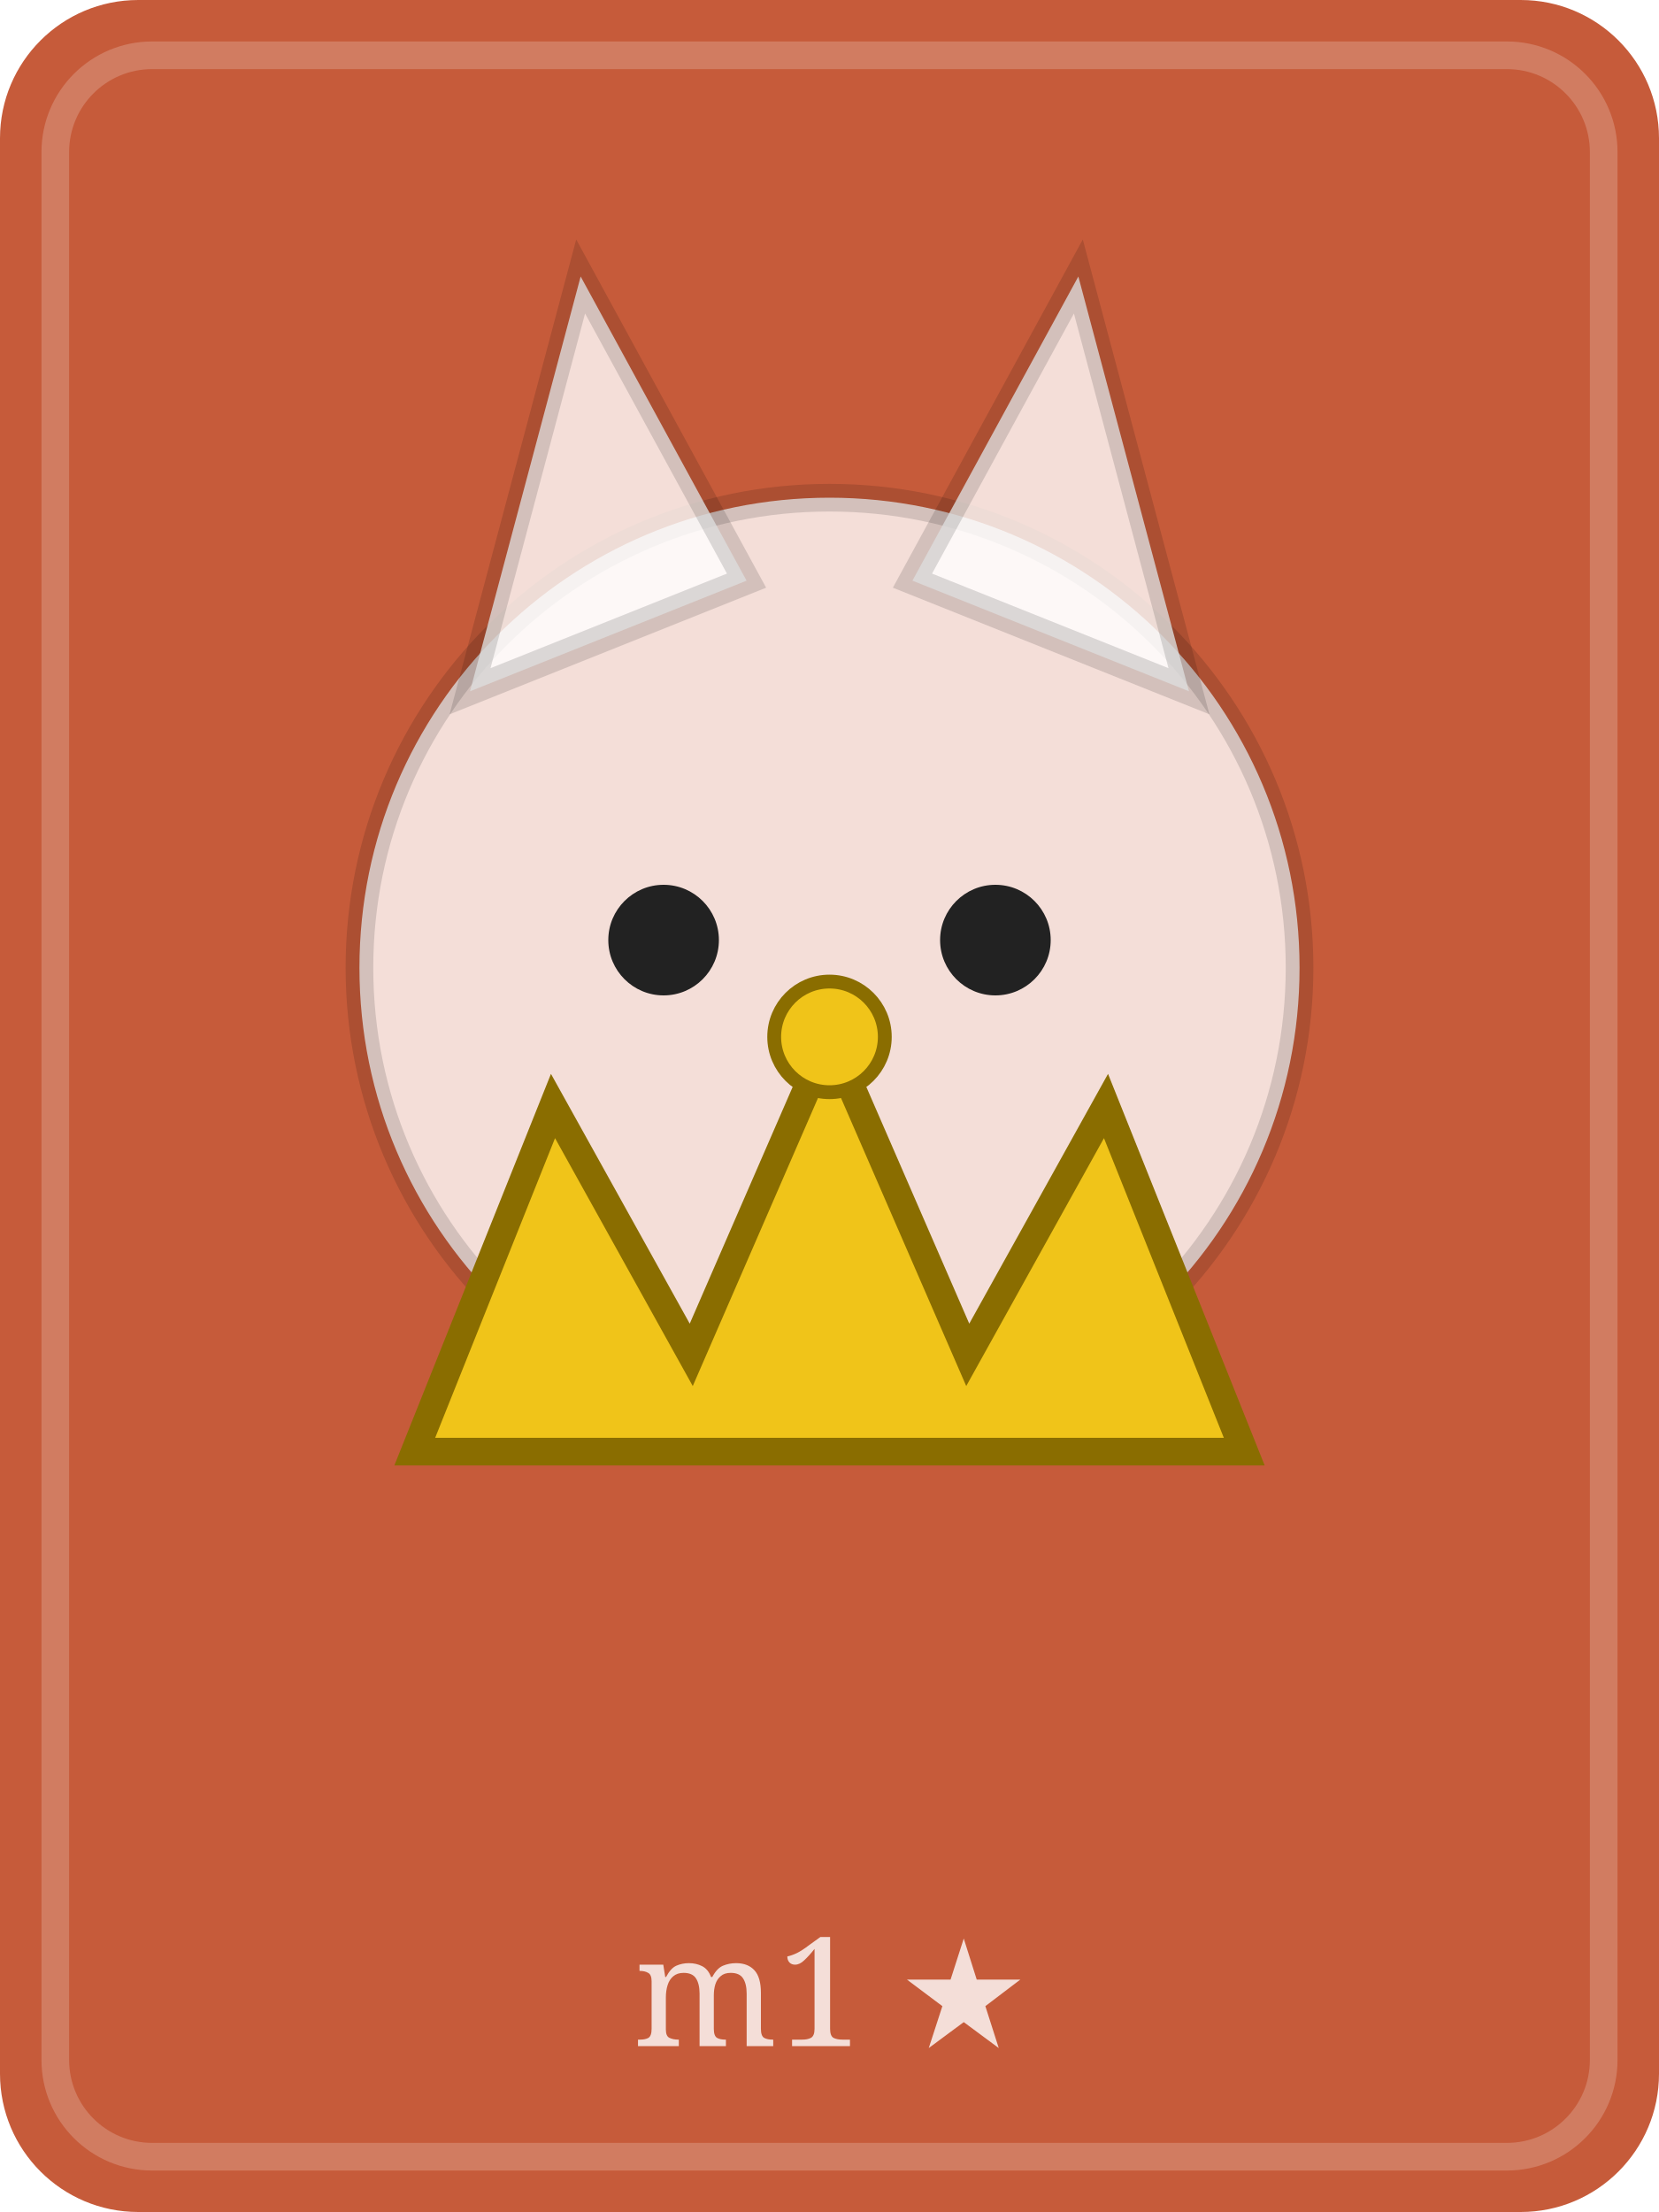
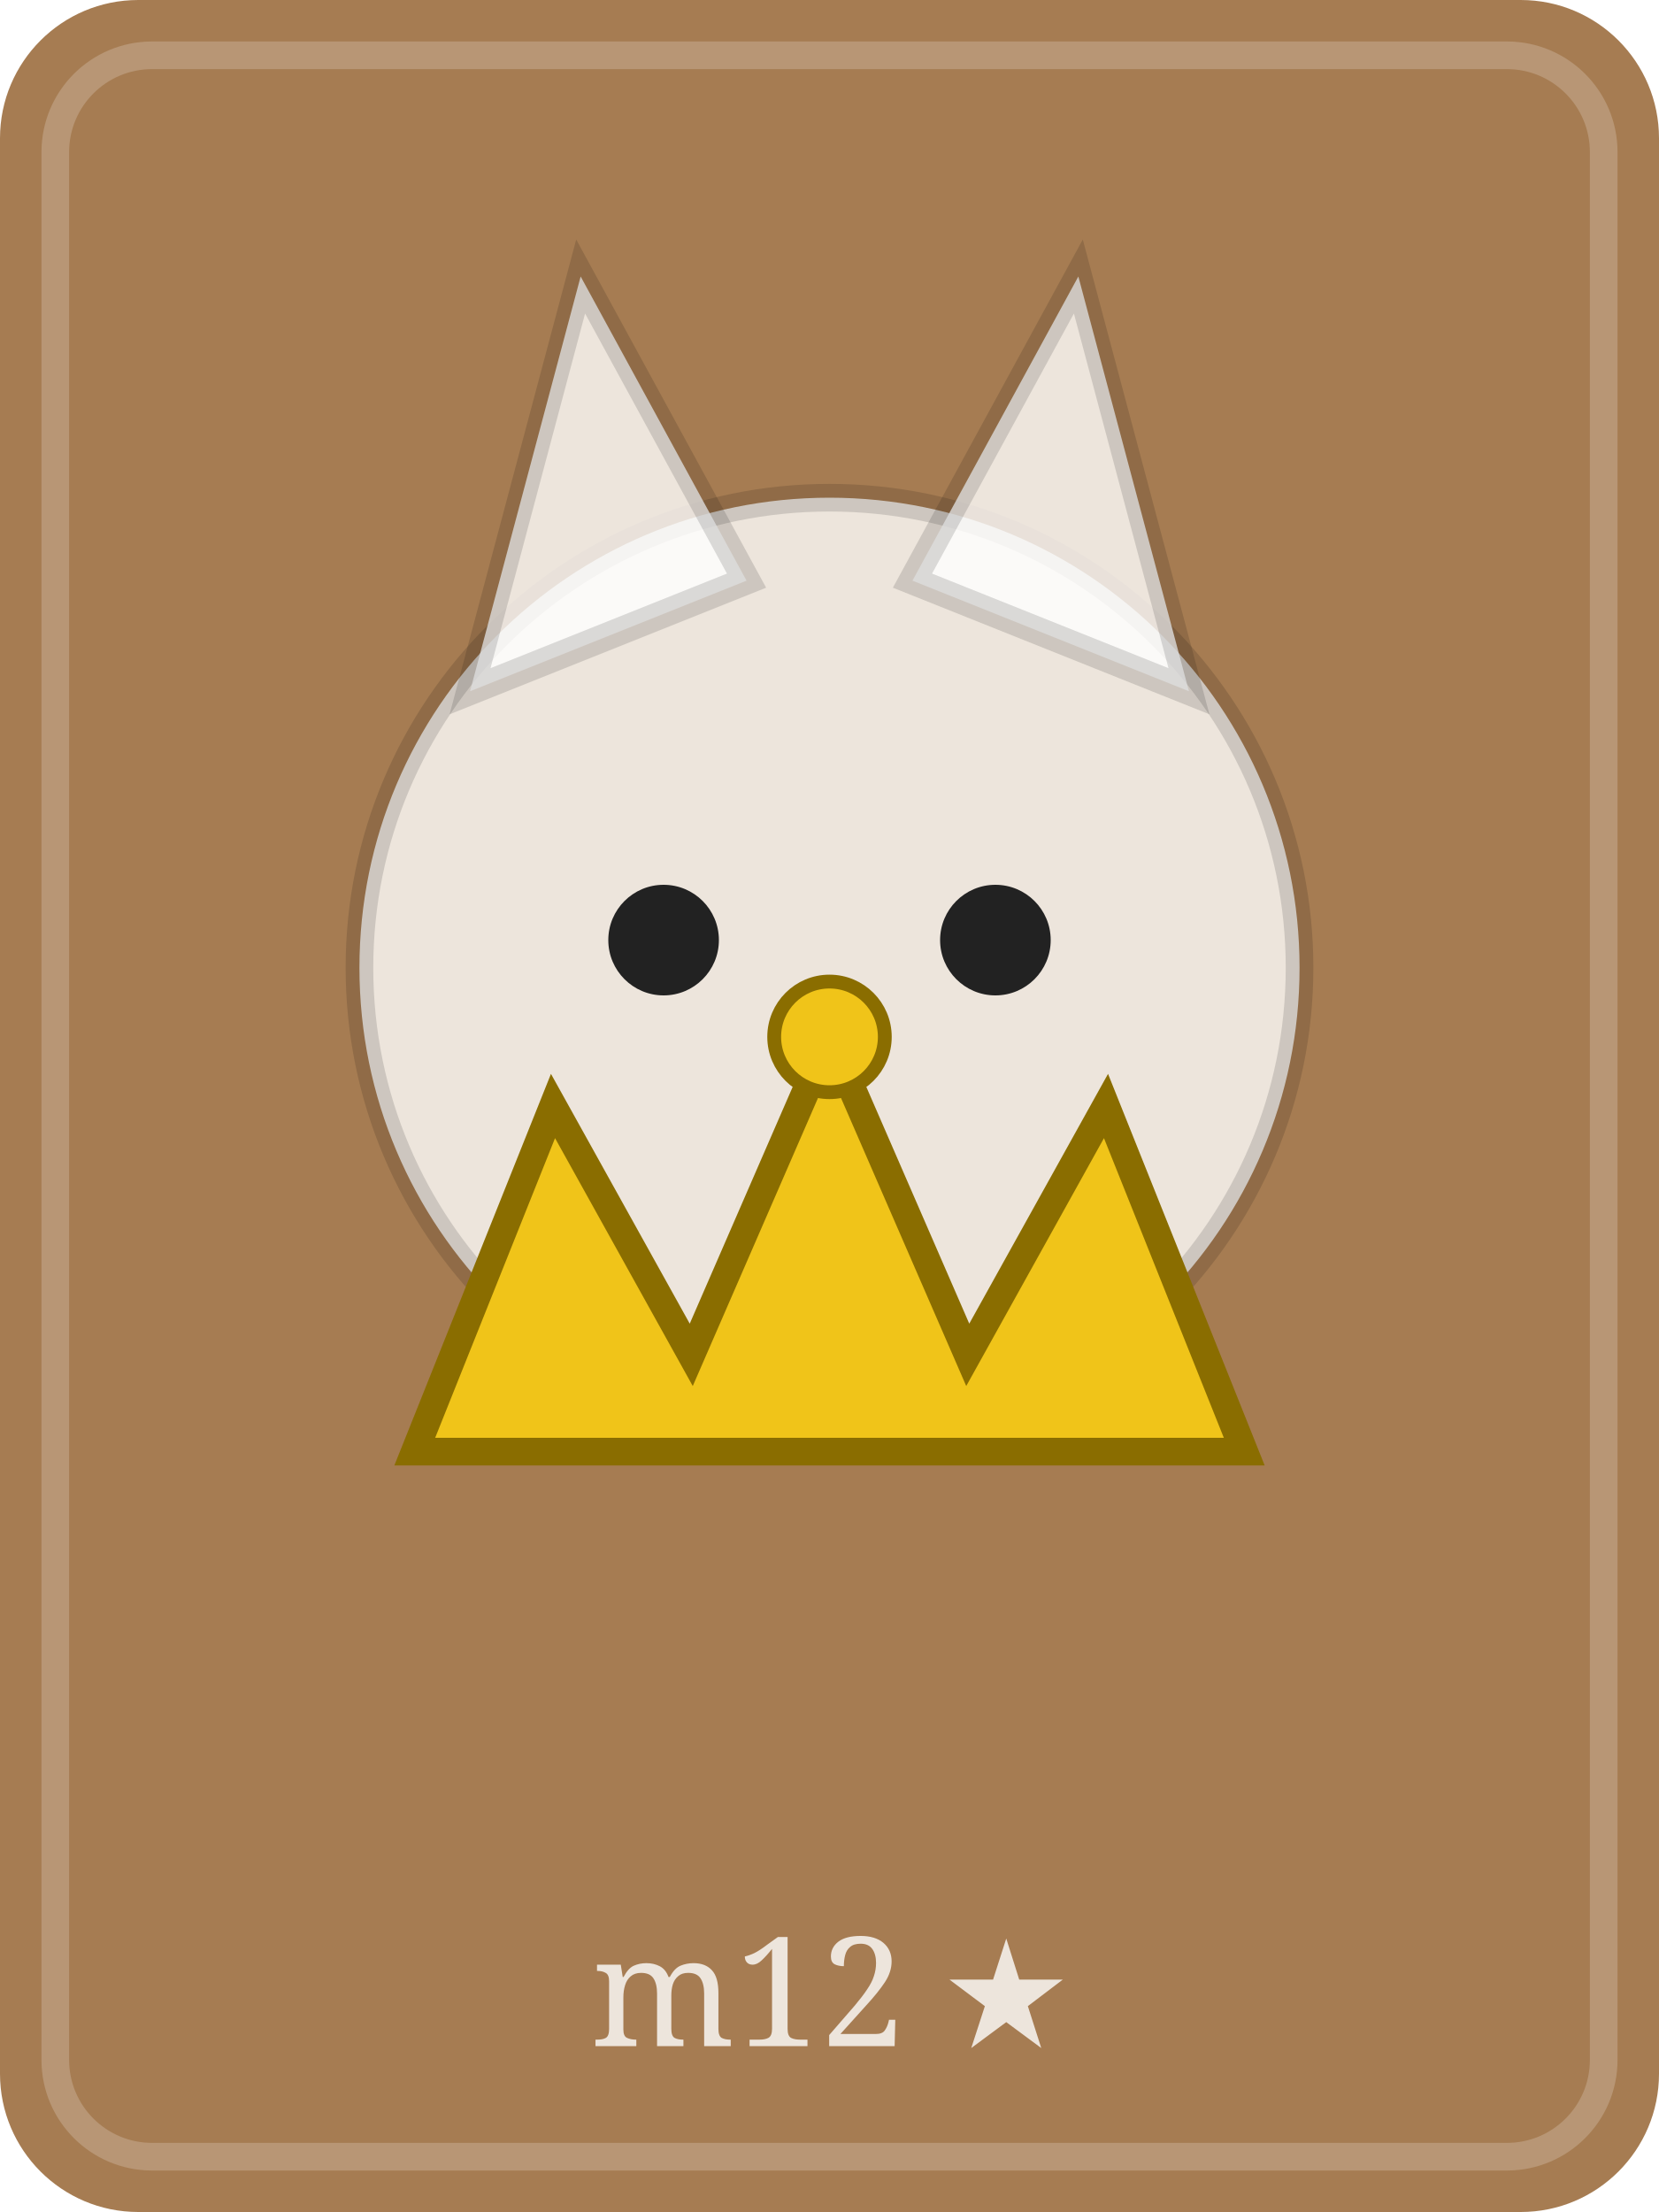
<svg xmlns="http://www.w3.org/2000/svg" viewBox="0 0 120 160">
-   <rect width="120" height="160" rx="10" fill="#c65b3a" />
+   <rect width="120" height="160" rx="10" fill="#a67c52" />
  <rect x="4" y="4" width="112" height="152" rx="7" fill="none" stroke="#ffffff33" stroke-width="2" />
  <circle cx="60" cy="70" r="34" fill="#ffffffcc" stroke="#00000022" stroke-width="2" />
  <polygon points="34,50 42,20 54,42" fill="#ffffffcc" stroke="#00000022" stroke-width="2" />
  <polygon points="86,50 78,20 66,42" fill="#ffffffcc" stroke="#00000022" stroke-width="2" />
  <circle cx="48" cy="68" r="4" fill="#222" />
  <circle cx="72" cy="68" r="4" fill="#222" />
  <polygon points="60,78 55,84 65,84" fill="#e08a9a" />
  <polygon points="30,105 40,80 50,98 60,75 70,98 80,80 90,105" fill="#f0c419" stroke="#8a6d00" stroke-width="2" />
  <circle cx="60" cy="75" r="4" fill="#f0c419" stroke="#8a6d00" stroke-width="1" />
-   <text x="60" y="148" font-family="Georgia,serif" font-size="11" fill="#ffffffcc" text-anchor="middle">m1 ★</text>
+   <text x="60" y="148" font-family="Georgia,serif" font-size="11" fill="#ffffffcc" text-anchor="middle">m12 ★</text>
</svg>
